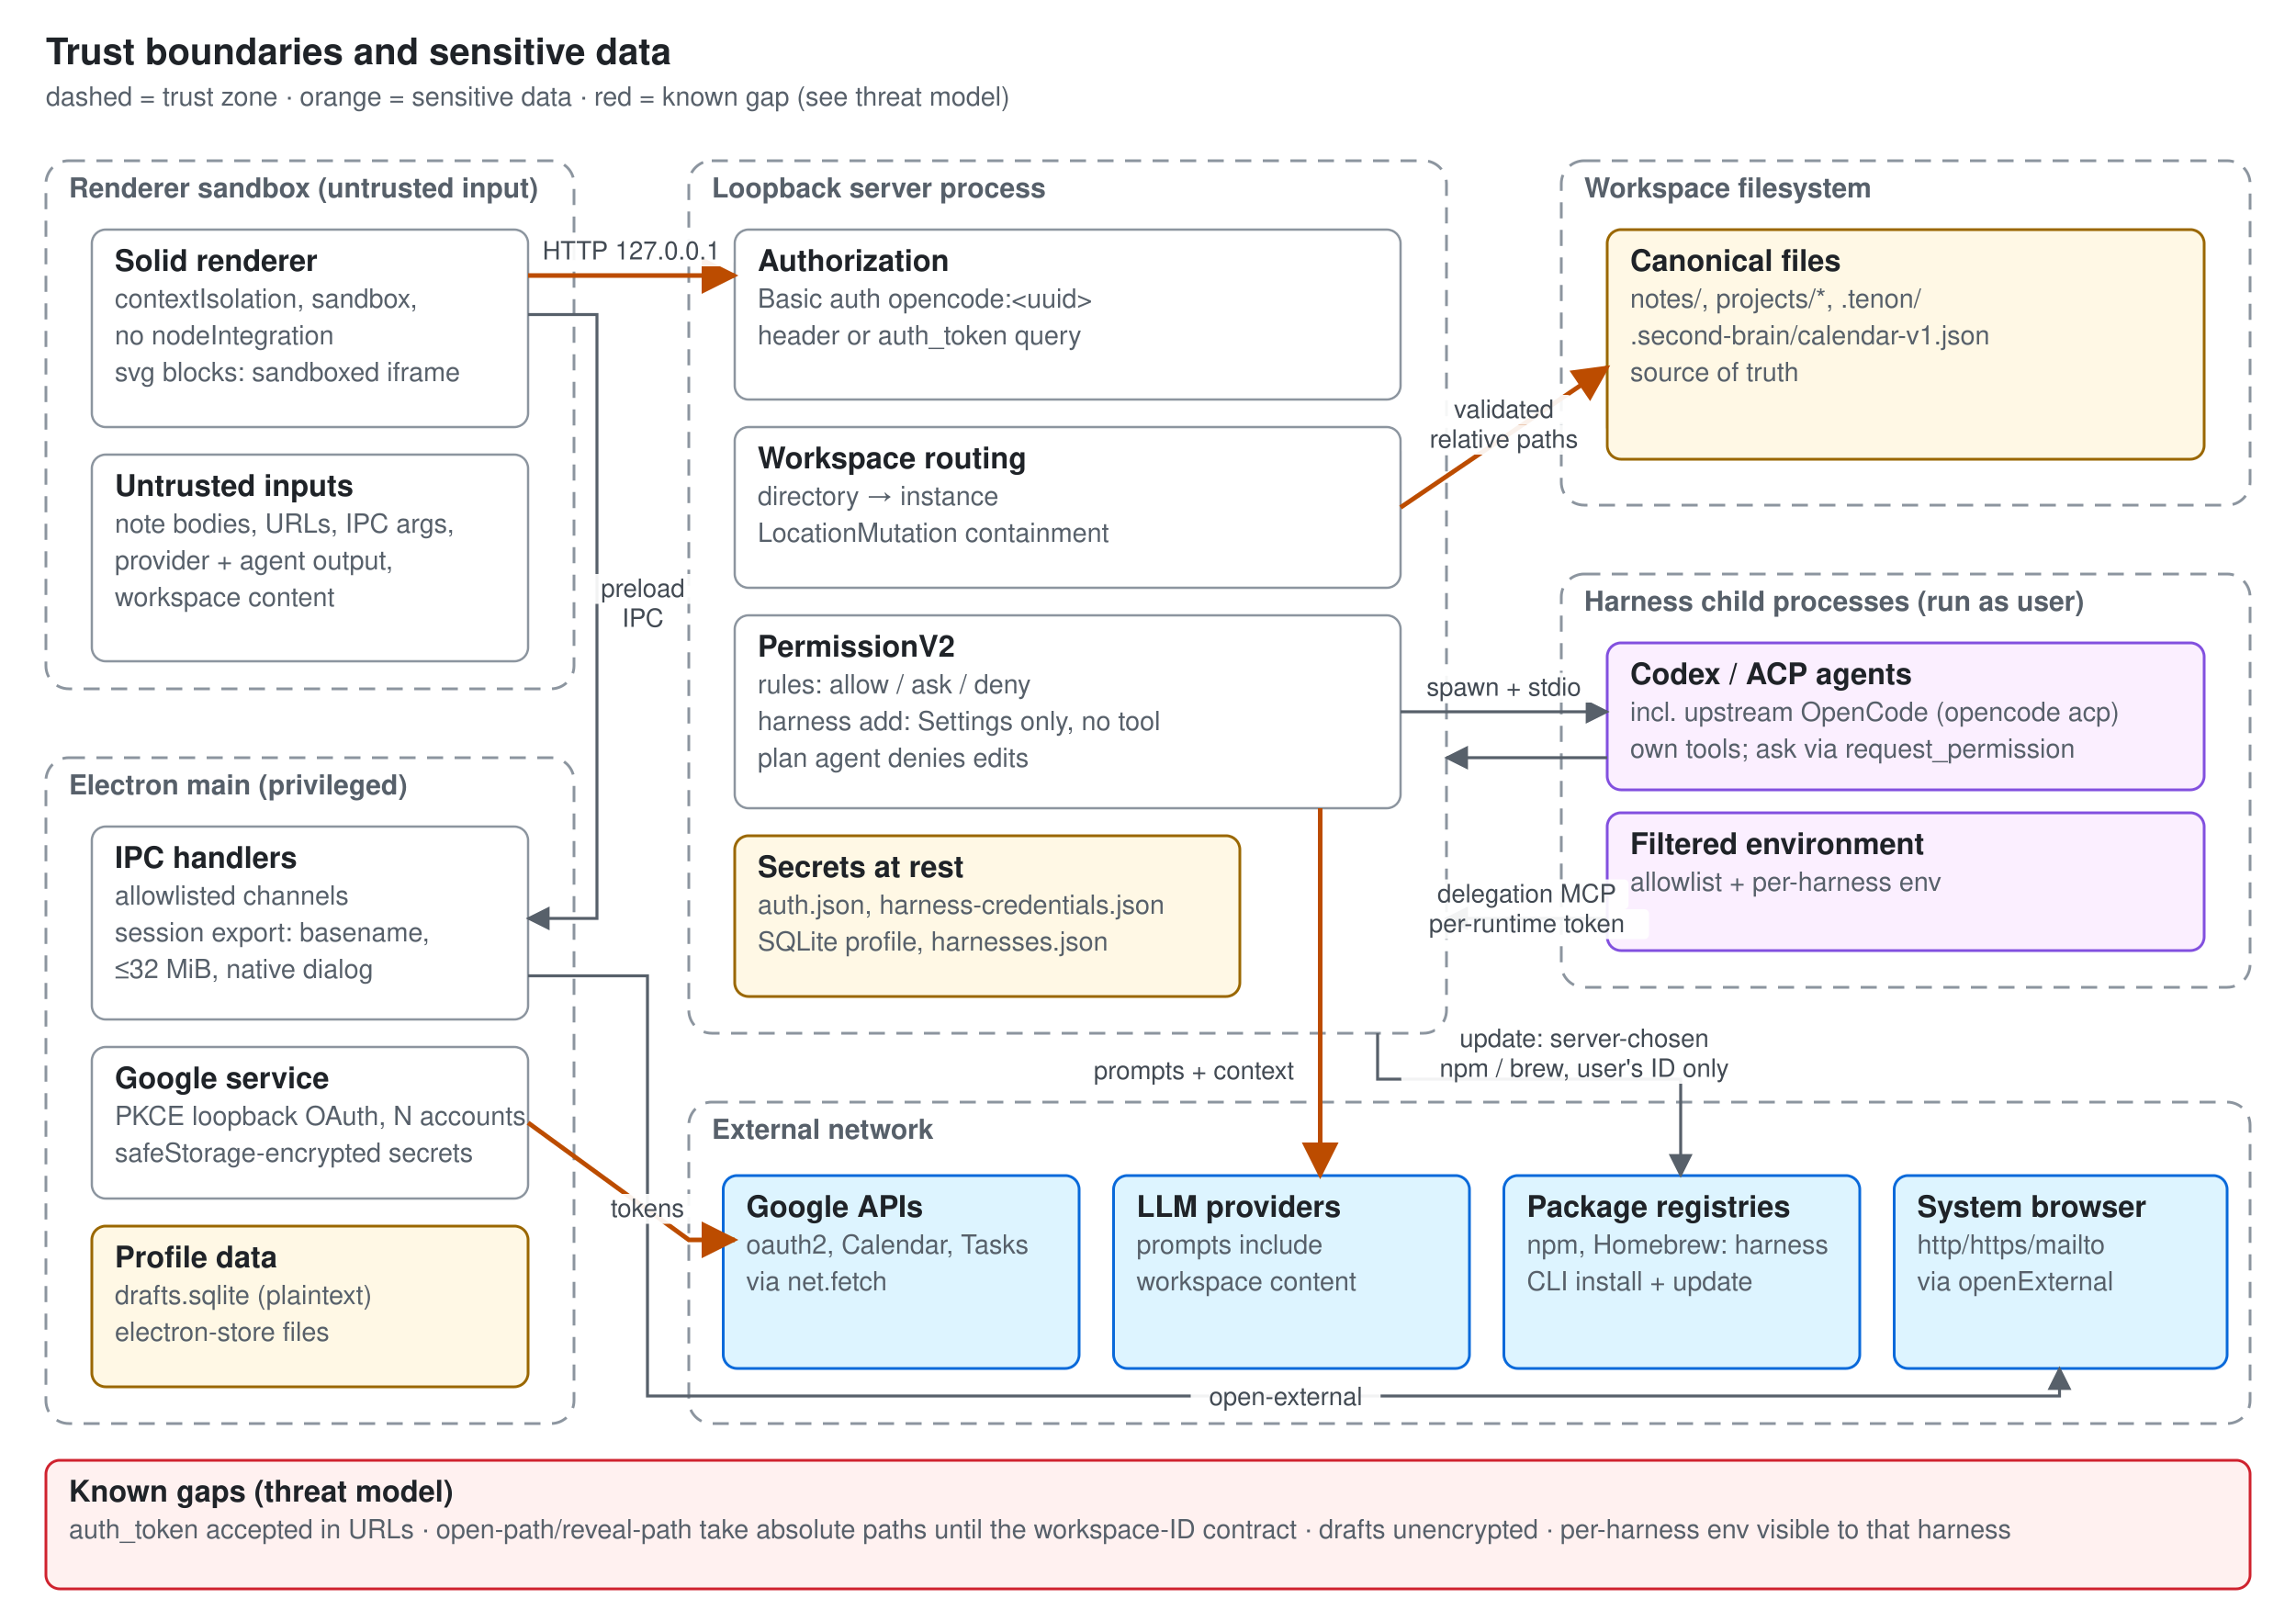
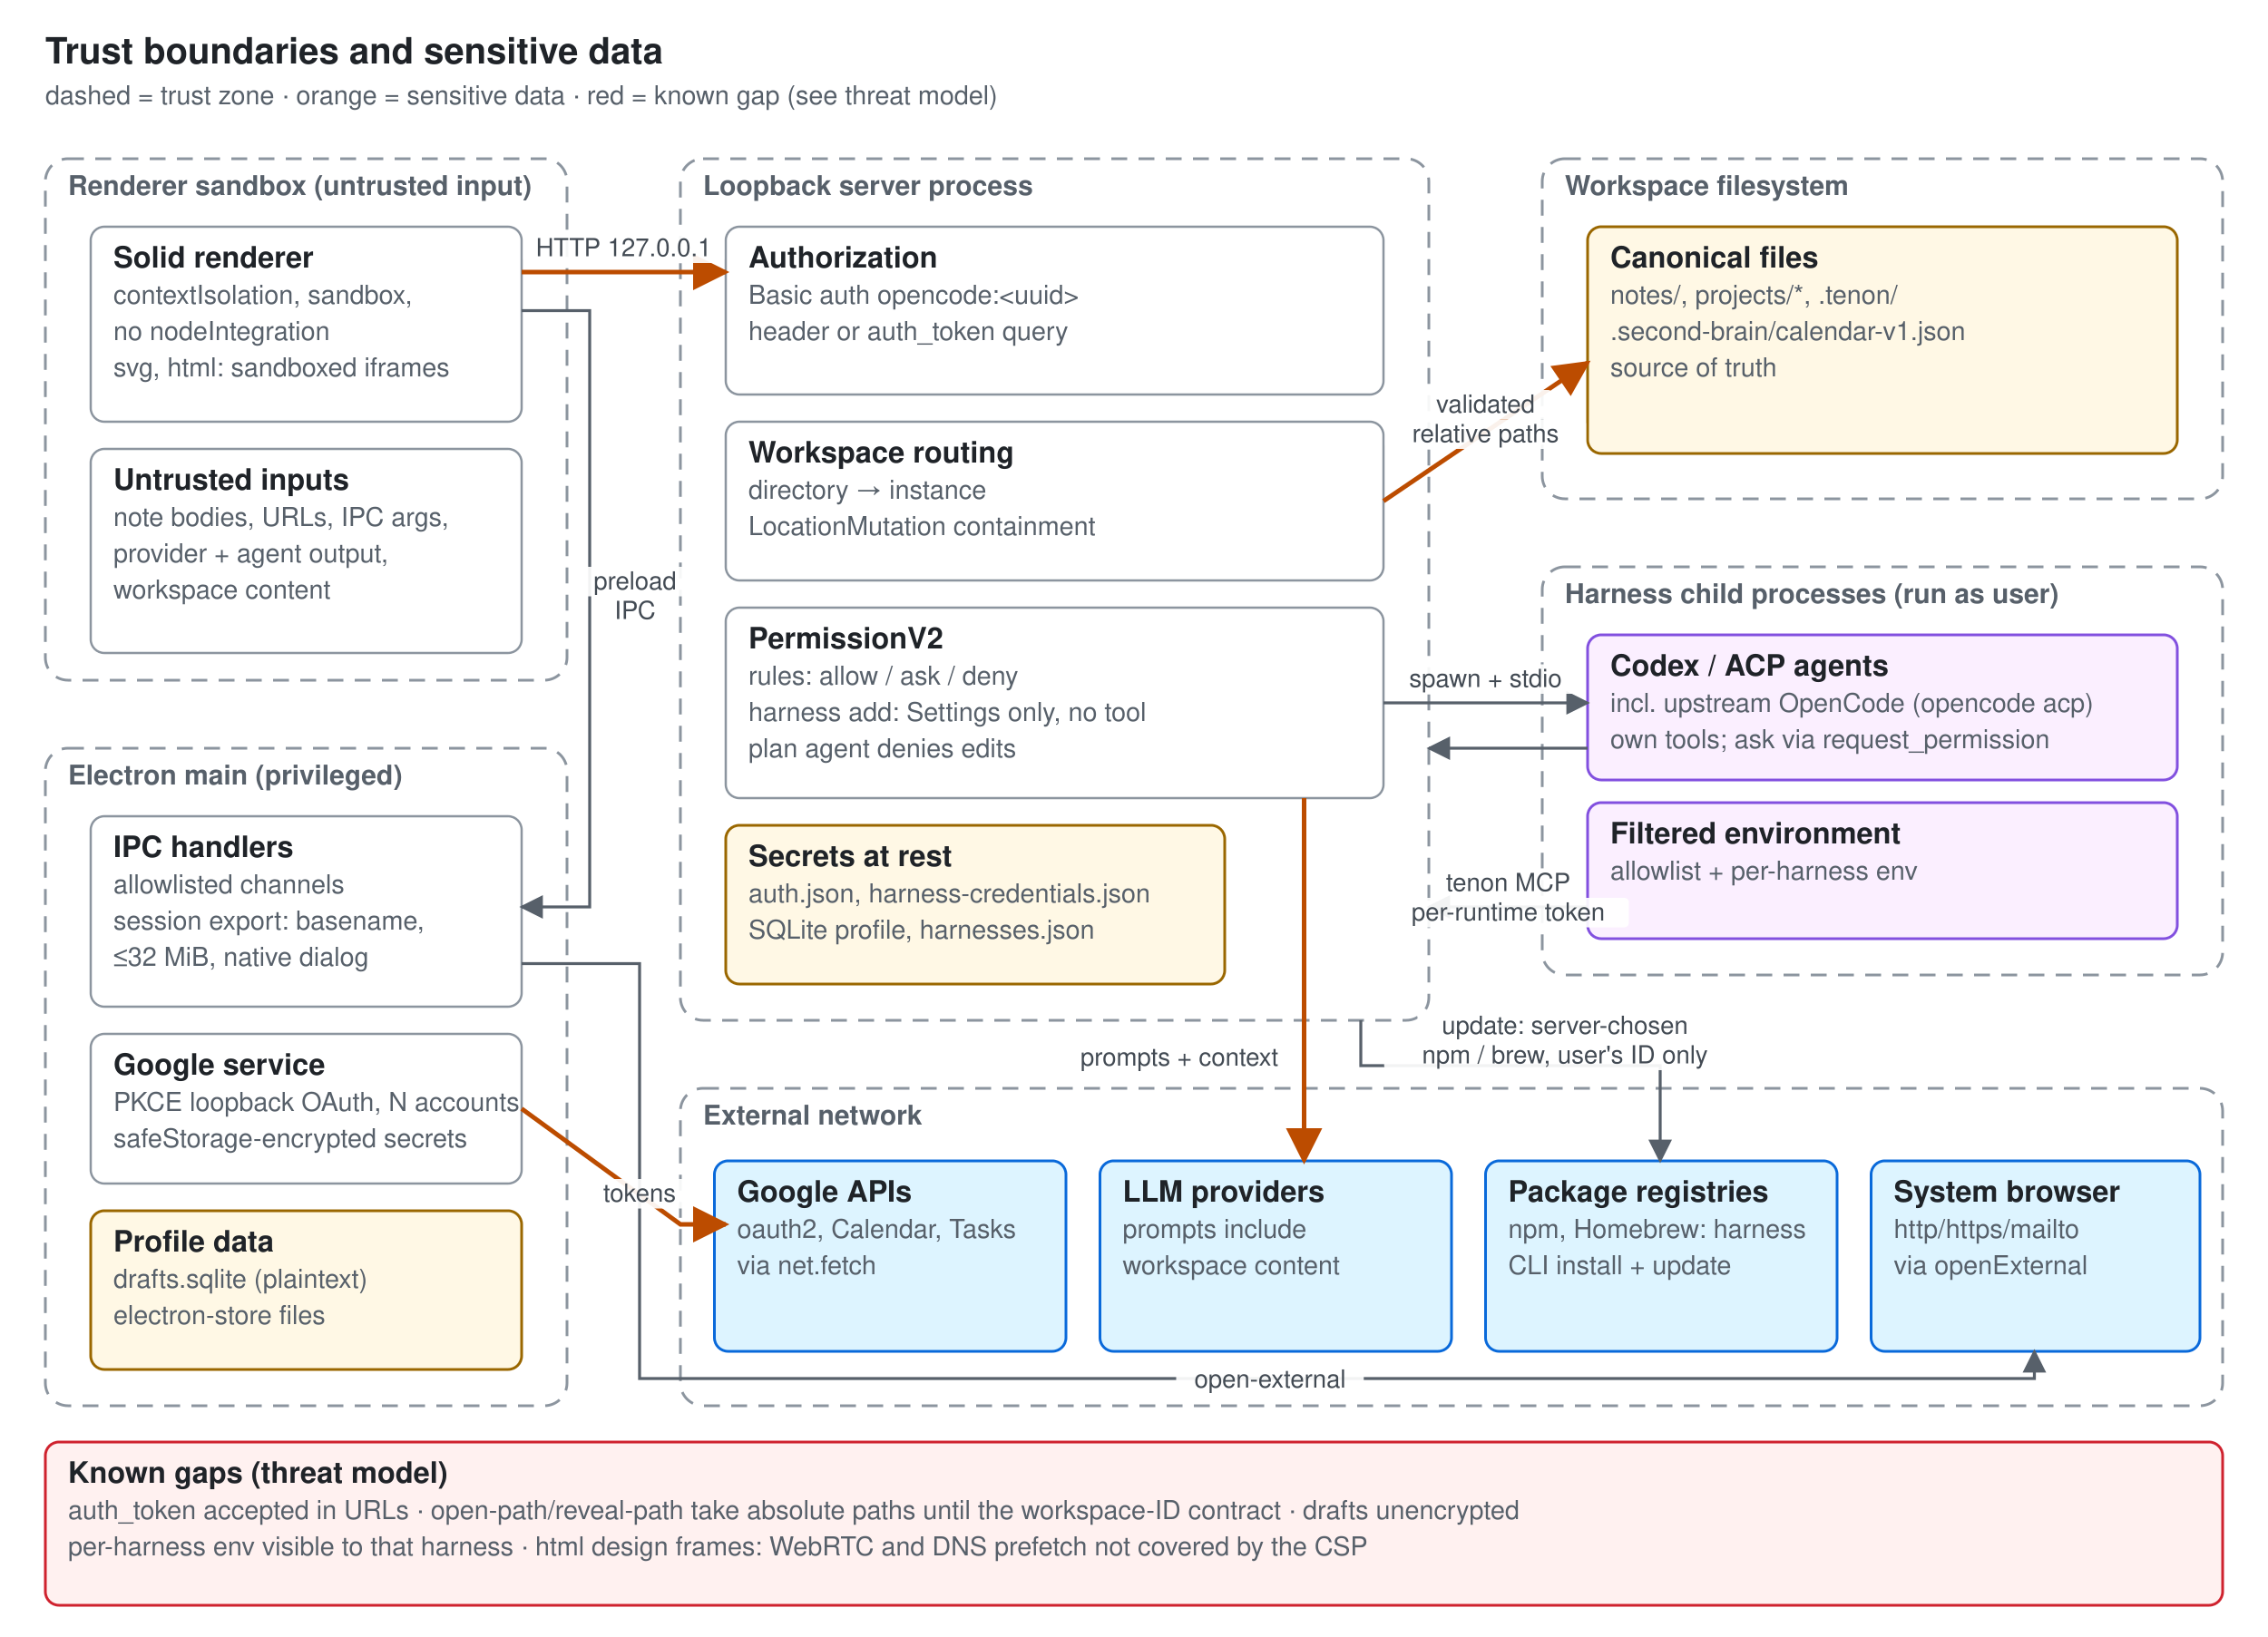
- <svg xmlns="http://www.w3.org/2000/svg" viewBox="0 0 1000 706" width="1000" height="706" role="img" aria-labelledby="title desc">
+ <svg xmlns="http://www.w3.org/2000/svg" viewBox="0 0 1000 722" width="1000" height="722" role="img" aria-labelledby="title desc">
  <style>
  .bg{fill:#ffffff}
  text{font-family:ui-sans-serif,system-ui,-apple-system,"Segoe UI",Helvetica,Arial,sans-serif;font-size:13px;fill:#1f2328}
  .t{font-weight:600}
  .s{font-size:11.5px;fill:#57606a}
  .h{font-size:16px;font-weight:600}
  .lbl{font-size:11px;fill:#424a53}
  .lblbg{fill:#ffffff;opacity:.92}
  .box{fill:#f6f8fa;stroke:#57606a;stroke-width:1.2}
  .sub{fill:#ffffff;stroke:#8c959f;stroke-width:1}
  .store{fill:#fff8e5;stroke:#9a6700;stroke-width:1.2}
  .ext{fill:#ddf4ff;stroke:#0969da;stroke-width:1.2}
  .proc{fill:#fbefff;stroke:#8250df;stroke-width:1.2}
  .zone{fill:none;stroke:#8c959f;stroke-width:1.2;stroke-dasharray:7 5}
  .zonet{font-size:12px;font-weight:600;fill:#57606a}
  .gapz{fill:#fff1f0;stroke:#cf222e;stroke-width:1.2}
  .e{fill:none;stroke:#57606a;stroke-width:1.3}
  .d{stroke-dasharray:5 4}
  .r{stroke:#cf222e}
  .sens{stroke:#bc4c00;stroke-width:2}
  .ah{fill:#57606a}
  .ahr{fill:#cf222e}
  .ahs{fill:#bc4c00}
  .life{stroke:#8c959f;stroke-width:1;stroke-dasharray:4 4}
  .act{fill:#eaeef2;stroke:#57606a;stroke-width:1}
  .frag{fill:none;stroke:#8c959f;stroke-width:1}
  .fragt{fill:#eaeef2;stroke:#8c959f;stroke-width:1}
  .dot{fill:#1f2328}
  .ring{fill:none;stroke:#1f2328;stroke-width:1.5}
  .dia{fill:#ffffff;stroke:#57606a;stroke-width:1.2}
  .bar{fill:#1f2328}
  @media (prefers-color-scheme: dark){
    .bg{fill:#0d1117}
    text{fill:#e6edf3}
    .s{fill:#9198a1} .lbl{fill:#c9d1d9} .lblbg{fill:#0d1117}
    .box{fill:#161b22;stroke:#8b949e} .sub{fill:#0d1117;stroke:#6e7681}
    .store{fill:#2b2111;stroke:#d29922} .ext{fill:#0c2d4a;stroke:#4493f8}
    .proc{fill:#271a3d;stroke:#ab7df8}
    .zone{stroke:#6e7681} .zonet{fill:#9198a1}
    .gapz{fill:#3a1517;stroke:#f85149}
    .e{stroke:#9198a1} .r{stroke:#f85149} .sens{stroke:#f0883e}
    .ah{fill:#9198a1} .ahr{fill:#f85149} .ahs{fill:#f0883e}
    .life{stroke:#6e7681} .act{fill:#21262d;stroke:#8b949e}
    .frag{stroke:#6e7681} .fragt{fill:#21262d;stroke:#6e7681}
    .dot{fill:#e6edf3} .ring{stroke:#e6edf3} .dia{fill:#0d1117;stroke:#8b949e} .bar{fill:#e6edf3}
  }
</style>
  <defs>
    <marker id="a" viewBox="0 0 10 10" refX="9" refY="5" markerWidth="8" markerHeight="8" orient="auto-start-reverse">
      <path class="ah" d="M0,0 L10,5 L0,10 z" />
    </marker>
    <marker id="ar" viewBox="0 0 10 10" refX="9" refY="5" markerWidth="8" markerHeight="8" orient="auto-start-reverse">
      <path class="ahr" d="M0,0 L10,5 L0,10 z" />
    </marker>
    <marker id="as" viewBox="0 0 10 10" refX="9" refY="5" markerWidth="8" markerHeight="8" orient="auto-start-reverse">
      <path class="ahs" d="M0,0 L10,5 L0,10 z" />
    </marker>
    <marker id="o" viewBox="0 0 10 10" refX="9" refY="5" markerWidth="9" markerHeight="9" orient="auto-start-reverse">
      <path class="e" d="M0,0 L10,5 L0,10" />
    </marker>
    <marker id="dm" viewBox="0 0 12 12" refX="1" refY="6" markerWidth="11" markerHeight="11" orient="auto-start-reverse">
      <path class="bar" d="M1,6 L6,1 L11,6 L6,11 z" />
    </marker>
  </defs>
-   <rect class="bg" x="0" y="0" width="1000" height="706" />
+   <rect class="bg" x="0" y="0" width="1000" height="722" />
  <text x="20" y="28" text-anchor="start" class="h">Trust boundaries and sensitive data</text>
  <text x="20" y="46" text-anchor="start" class="s">dashed = trust zone · orange = sensitive data · red = known gap (see threat model)</text>
  <rect class="zone" x="20" y="70" width="230" height="230" rx="10" />
  <text x="30" y="86" text-anchor="start" class="zonet">Renderer sandbox (untrusted input)</text>
  <rect class="sub" x="40" y="100" width="190" height="86" rx="6" />
  <text x="50" y="118" text-anchor="start" class="t">Solid renderer</text>
  <text x="50" y="134" text-anchor="start" class="s">contextIsolation, sandbox,</text>
  <text x="50" y="150" text-anchor="start" class="s">no nodeIntegration</text>
-   <text x="50" y="166" text-anchor="start" class="s">svg blocks: sandboxed iframe</text>
+   <text x="50" y="166" text-anchor="start" class="s">svg, html: sandboxed iframes</text>
  <rect class="sub" x="40" y="198" width="190" height="90" rx="6" />
  <text x="50" y="216" text-anchor="start" class="t">Untrusted inputs</text>
  <text x="50" y="232" text-anchor="start" class="s">note bodies, URLs, IPC args,</text>
  <text x="50" y="248" text-anchor="start" class="s">provider + agent output,</text>
  <text x="50" y="264" text-anchor="start" class="s">workspace content</text>
  <rect class="zone" x="20" y="330" width="230" height="290" rx="10" />
  <text x="30" y="346" text-anchor="start" class="zonet">Electron main (privileged)</text>
  <rect class="sub" x="40" y="360" width="190" height="84" rx="6" />
  <text x="50" y="378" text-anchor="start" class="t">IPC handlers</text>
  <text x="50" y="394" text-anchor="start" class="s">allowlisted channels</text>
  <text x="50" y="410" text-anchor="start" class="s">session export: basename,</text>
  <text x="50" y="426" text-anchor="start" class="s">≤32 MiB, native dialog</text>
  <rect class="sub" x="40" y="456" width="190" height="66" rx="6" />
  <text x="50" y="474" text-anchor="start" class="t">Google service</text>
  <text x="50" y="490" text-anchor="start" class="s">PKCE loopback OAuth, N accounts</text>
  <text x="50" y="506" text-anchor="start" class="s">safeStorage-encrypted secrets</text>
  <rect class="store" x="40" y="534" width="190" height="70" rx="6" />
  <text x="50" y="552" text-anchor="start" class="t">Profile data</text>
  <text x="50" y="568" text-anchor="start" class="s">drafts.sqlite (plaintext)</text>
  <text x="50" y="584" text-anchor="start" class="s">electron-store files</text>
  <rect class="zone" x="300" y="70" width="330" height="380" rx="10" />
  <text x="310" y="86" text-anchor="start" class="zonet">Loopback server process</text>
  <rect class="sub" x="320" y="100" width="290" height="74" rx="6" />
  <text x="330" y="118" text-anchor="start" class="t">Authorization</text>
  <text x="330" y="134" text-anchor="start" class="s">Basic auth opencode:&lt;uuid&gt;</text>
  <text x="330" y="150" text-anchor="start" class="s">header or auth_token query</text>
  <rect class="sub" x="320" y="186" width="290" height="70" rx="6" />
  <text x="330" y="204" text-anchor="start" class="t">Workspace routing</text>
  <text x="330" y="220" text-anchor="start" class="s">directory → instance</text>
  <text x="330" y="236" text-anchor="start" class="s">LocationMutation containment</text>
  <rect class="sub" x="320" y="268" width="290" height="84" rx="6" />
  <text x="330" y="286" text-anchor="start" class="t">PermissionV2</text>
  <text x="330" y="302" text-anchor="start" class="s">rules: allow / ask / deny</text>
  <text x="330" y="318" text-anchor="start" class="s">harness add: Settings only, no tool</text>
  <text x="330" y="334" text-anchor="start" class="s">plan agent denies edits</text>
  <rect class="store" x="320" y="364" width="220" height="70" rx="6" />
  <text x="330" y="382" text-anchor="start" class="t">Secrets at rest</text>
  <text x="330" y="398" text-anchor="start" class="s">auth.json, harness-credentials.json</text>
  <text x="330" y="414" text-anchor="start" class="s">SQLite profile, harnesses.json</text>
  <rect class="zone" x="680" y="70" width="300" height="150" rx="10" />
  <text x="690" y="86" text-anchor="start" class="zonet">Workspace filesystem</text>
  <rect class="store" x="700" y="100" width="260" height="100" rx="6" />
  <text x="710" y="118" text-anchor="start" class="t">Canonical files</text>
  <text x="710" y="134" text-anchor="start" class="s">notes/, projects/*, .tenon/</text>
  <text x="710" y="150" text-anchor="start" class="s">.second-brain/calendar-v1.json</text>
  <text x="710" y="166" text-anchor="start" class="s">source of truth</text>
  <rect class="zone" x="680" y="250" width="300" height="180" rx="10" />
  <text x="690" y="266" text-anchor="start" class="zonet">Harness child processes (run as user)</text>
  <rect class="proc" x="700" y="280" width="260" height="64" rx="6" />
  <text x="710" y="298" text-anchor="start" class="t">Codex / ACP agents</text>
  <text x="710" y="314" text-anchor="start" class="s">incl. upstream OpenCode (opencode acp)</text>
  <text x="710" y="330" text-anchor="start" class="s">own tools; ask via request_permission</text>
  <rect class="proc" x="700" y="354" width="260" height="60" rx="6" />
  <text x="710" y="372" text-anchor="start" class="t">Filtered environment</text>
  <text x="710" y="388" text-anchor="start" class="s">allowlist + per-harness env</text>
  <rect class="zone" x="300" y="480" width="680" height="140" rx="10" />
  <text x="310" y="496" text-anchor="start" class="zonet">External network</text>
  <rect class="ext" x="315" y="512" width="155" height="84" rx="6" />
  <text x="325" y="530" text-anchor="start" class="t">Google APIs</text>
  <text x="325" y="546" text-anchor="start" class="s">oauth2, Calendar, Tasks</text>
  <text x="325" y="562" text-anchor="start" class="s">via net.fetch</text>
  <rect class="ext" x="485" y="512" width="155" height="84" rx="6" />
  <text x="495" y="530" text-anchor="start" class="t">LLM providers</text>
  <text x="495" y="546" text-anchor="start" class="s">prompts include</text>
  <text x="495" y="562" text-anchor="start" class="s">workspace content</text>
  <rect class="ext" x="655" y="512" width="155" height="84" rx="6" />
  <text x="665" y="530" text-anchor="start" class="t">Package registries</text>
  <text x="665" y="546" text-anchor="start" class="s">npm, Homebrew: harness</text>
  <text x="665" y="562" text-anchor="start" class="s">CLI install + update</text>
  <rect class="ext" x="825" y="512" width="145" height="84" rx="6" />
  <text x="835" y="530" text-anchor="start" class="t">System browser</text>
  <text x="835" y="546" text-anchor="start" class="s">http/https/mailto</text>
  <text x="835" y="562" text-anchor="start" class="s">via openExternal</text>
  <path class="e " d="M230,137 L260,137 L260,400 L230,400" marker-end="url(#a)" />
  <path class="e sens" d="M230,120 L320,120" marker-end="url(#as)" />
  <path class="e sens" d="M610,221 L700,160" marker-end="url(#as)" />
  <path class="e " d="M610,310 L700,310" marker-end="url(#a)" />
  <path class="e " d="M700,330 L630,330" marker-end="url(#a)" />
  <path class="e " d="M700,400 L630,400" marker-end="url(#a)" />
  <path class="e sens" d="M230,489 L300,540 L320,540" marker-end="url(#as)" />
  <path class="e sens" d="M575,352 L575,512" marker-end="url(#as)" />
  <path class="e " d="M600,450 L600,470 L732,470 L732,512" marker-end="url(#a)" />
  <path class="e " d="M230,425 L282,425 L282,608 L897,608 L897,596" marker-end="url(#a)" />
-   <rect class="gapz" x="20" y="636" width="960" height="56" rx="6" />
+   <rect class="gapz" x="20" y="636" width="960" height="72" rx="6" />
  <text x="30" y="654" text-anchor="start" class="t">Known gaps (threat model)</text>
-   <text x="30" y="670" text-anchor="start" class="s">auth_token accepted in URLs · open-path/reveal-path take absolute paths until the workspace-ID contract · drafts unencrypted · per-harness env visible to that harness</text>
+   <text x="30" y="670" text-anchor="start" class="s">auth_token accepted in URLs · open-path/reveal-path take absolute paths until the workspace-ID contract · drafts unencrypted</text>
+   <text x="30" y="686" text-anchor="start" class="s">per-harness env visible to that harness · html design frames: WebRTC and DNS prefetch not covered by the CSP</text>
  <rect class="lblbg" x="256.4" y="250.0" width="47.3" height="13" rx="2" />
  <text class="lbl" x="280" y="260" text-anchor="middle">preload</text>
  <rect class="lblbg" x="268.1" y="263.0" width="23.7" height="13" rx="2" />
  <text class="lbl" x="280" y="273" text-anchor="middle">IPC</text>
  <rect class="lblbg" x="230.7" y="103.0" width="88.6" height="13" rx="2" />
  <text class="lbl" x="275" y="113" text-anchor="middle">HTTP 127.0.0.1</text>
  <rect class="lblbg" x="625.5" y="172.0" width="59.1" height="13" rx="2" />
  <text class="lbl" x="655" y="182" text-anchor="middle">validated</text>
  <rect class="lblbg" x="610.7" y="185.0" width="88.6" height="13" rx="2" />
  <text class="lbl" x="655" y="195" text-anchor="middle">relative paths</text>
  <rect class="lblbg" x="613.6" y="293.0" width="82.7" height="13" rx="2" />
  <text class="lbl" x="655" y="303" text-anchor="middle">spawn + stdio</text>
-   <rect class="lblbg" x="620.7" y="383.0" width="88.6" height="13" rx="2" />
-   <text class="lbl" x="665" y="393" text-anchor="middle">delegation MCP</text>
+   <rect class="lblbg" x="635.5" y="383.0" width="59.1" height="13" rx="2" />
+   <text class="lbl" x="665" y="393" text-anchor="middle">tenon MCP</text>
  <rect class="lblbg" x="611.9" y="396.0" width="106.3" height="13" rx="2" />
  <text class="lbl" x="665" y="406" text-anchor="middle">per-runtime token</text>
  <rect class="lblbg" x="261.3" y="520.0" width="41.4" height="13" rx="2" />
  <text class="lbl" x="282" y="530" text-anchor="middle">tokens</text>
  <rect class="lblbg" x="466.9" y="460.0" width="106.3" height="13" rx="2" />
  <text class="lbl" x="520" y="470" text-anchor="middle">prompts + context</text>
  <rect class="lblbg" x="625.0" y="446.0" width="129.9" height="13" rx="2" />
  <text class="lbl" x="690" y="456" text-anchor="middle">update: server-chosen</text>
  <rect class="lblbg" x="610.3" y="459.0" width="159.4" height="13" rx="2" />
  <text class="lbl" x="690" y="469" text-anchor="middle">npm / brew, user's ID only</text>
  <rect class="lblbg" x="518.6" y="602.0" width="82.7" height="13" rx="2" />
  <text class="lbl" x="560" y="612" text-anchor="middle">open-external</text>
</svg>
